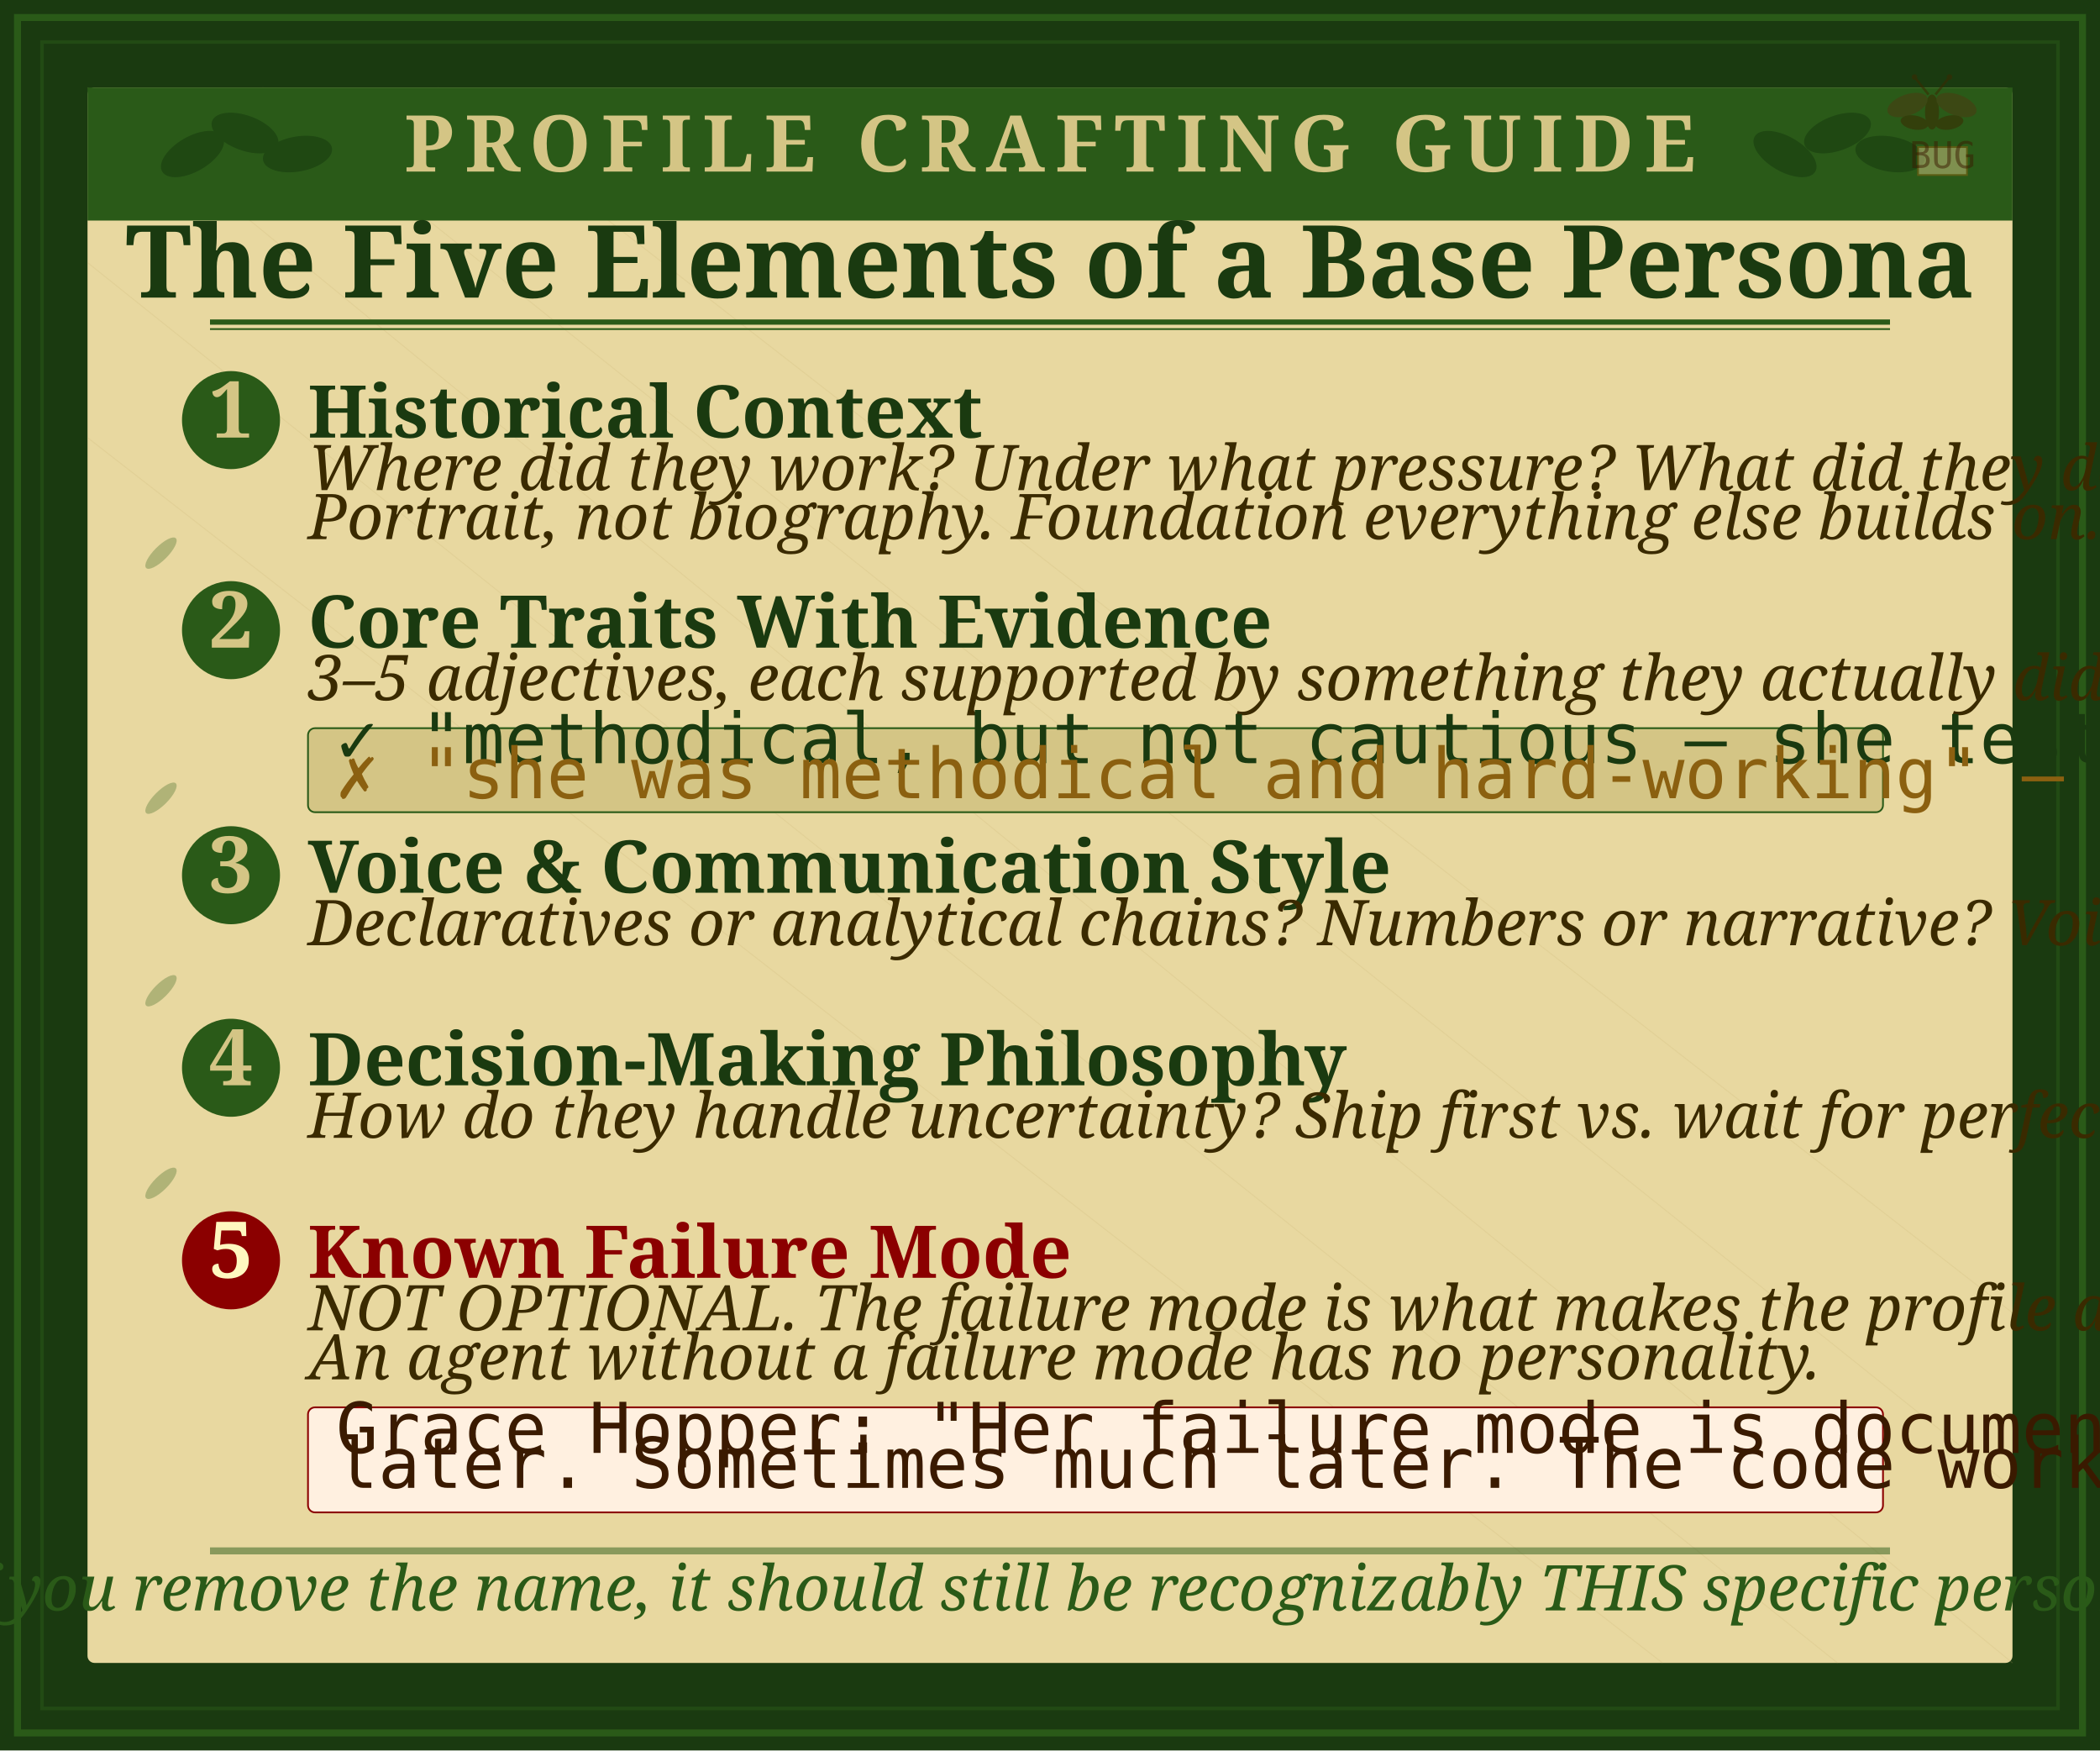
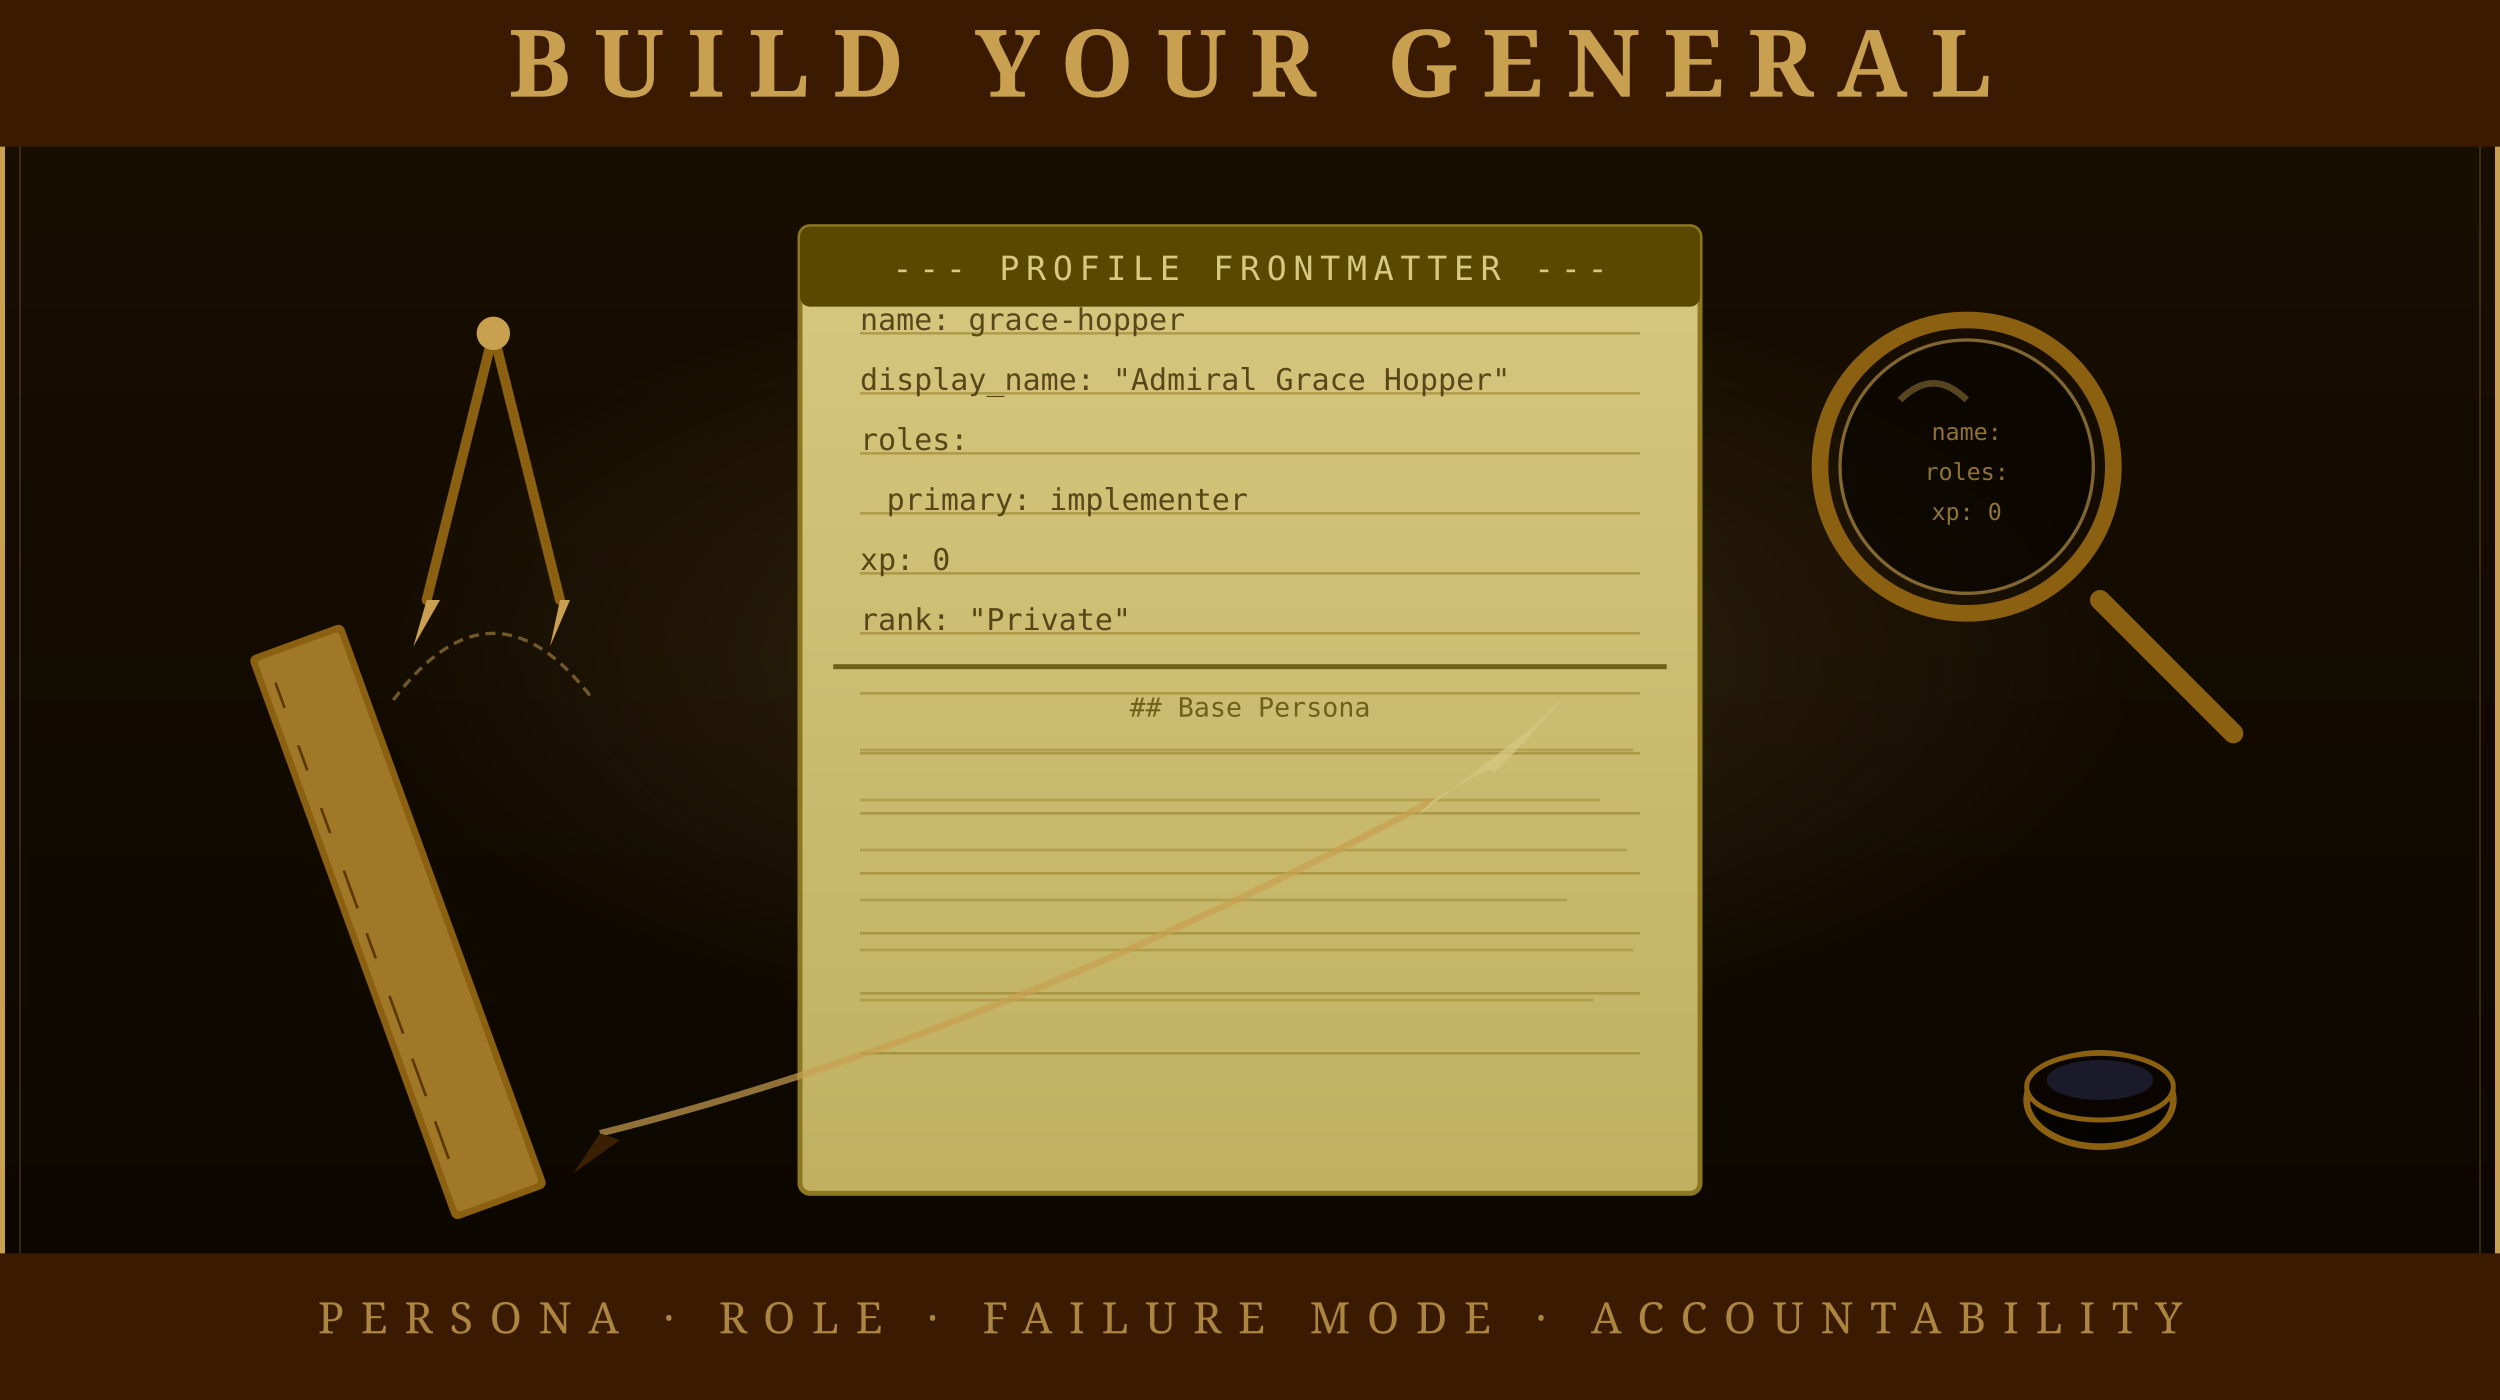
- <svg xmlns="http://www.w3.org/2000/svg" viewBox="0 0 600 500" width="600" height="500">
-   <rect width="600" height="500" fill="#1a3a10" />
-   <rect x="5" y="5" width="590" height="490" fill="none" stroke="#2a5a18" stroke-width="2" />
-   <rect x="12" y="12" width="576" height="476" fill="none" stroke="#2a5a18" stroke-width="1" opacity="0.5" />
-   <rect x="25" y="25" width="550" height="450" fill="#e8d8a0" rx="2" />
-   <g stroke="#c8b070" stroke-width="0.3" opacity="0.2">
-     <line x1="25" y1="25" x2="575" y2="475" />
-     <line x1="75" y1="25" x2="575" y2="425" />
-     <line x1="125" y1="25" x2="575" y2="375" />
-     <line x1="25" y1="75" x2="525" y2="475" />
-     <line x1="25" y1="125" x2="475" y2="475" />
+ <svg xmlns="http://www.w3.org/2000/svg" viewBox="0 0 750 420" width="750" height="420">
+   <defs>
+     <radialGradient id="cp-light" cx="50%" cy="45%" r="45%">
+       <stop offset="0%" stop-color="#c8a050" stop-opacity="0.2" />
+       <stop offset="100%" stop-color="#c8a050" stop-opacity="0" />
+     </radialGradient>
+     <linearGradient id="cp-bench" x1="0" y1="0" x2="0" y2="1">
+       <stop offset="0%" stop-color="#1a0f00" />
+       <stop offset="100%" stop-color="#0a0600" />
+     </linearGradient>
+     <linearGradient id="cp-paper" x1="0" y1="0" x2="0" y2="1">
+       <stop offset="0%" stop-color="#d8c880" />
+       <stop offset="100%" stop-color="#c0b060" />
+     </linearGradient>
+   </defs>
+   <rect width="750" height="420" fill="url(#cp-bench)" />
+   <rect width="750" height="420" fill="none" stroke="#c8a050" stroke-width="3" />
+   <rect x="6" y="6" width="738" height="408" fill="none" stroke="#c8a050" stroke-width="0.5" opacity="0.25" />
+   <rect x="0" y="0" width="750" height="44" fill="#3a1a00" />
+   <text x="375" y="29" font-family="serif" font-size="28" font-weight="bold" fill="#c8a050" text-anchor="middle" letter-spacing="7">BUILD YOUR GENERAL</text>
+   <rect x="0" y="376" width="750" height="44" fill="#3a1a00" />
+   <text x="375" y="400" font-family="serif" font-size="13" fill="#c8a050" text-anchor="middle" letter-spacing="5" opacity="0.8">PERSONA · ROLE · FAILURE MODE · ACCOUNTABILITY</text>
+   <ellipse cx="375" cy="210" rx="300" ry="130" fill="url(#cp-light)" />
+   <rect x="240" y="68" width="270" height="290" fill="url(#cp-paper)" rx="3" stroke="#8b7820" stroke-width="1.5" />
+   <g stroke="#8b7820" stroke-width="0.8" opacity="0.5">
+     <line x1="258" y1="100" x2="492" y2="100" />
+     <line x1="258" y1="118" x2="492" y2="118" />
+     <line x1="258" y1="136" x2="492" y2="136" />
+     <line x1="258" y1="154" x2="492" y2="154" />
+     <line x1="258" y1="172" x2="492" y2="172" />
+     <line x1="258" y1="190" x2="492" y2="190" />
+     <line x1="258" y1="208" x2="492" y2="208" />
+     <line x1="258" y1="226" x2="492" y2="226" />
+     <line x1="258" y1="244" x2="492" y2="244" />
+     <line x1="258" y1="262" x2="492" y2="262" />
+     <line x1="258" y1="280" x2="492" y2="280" />
+     <line x1="258" y1="298" x2="492" y2="298" />
+     <line x1="258" y1="316" x2="492" y2="316" />
  </g>
-   <rect x="25" y="25" width="550" height="38" fill="#2a5a18" />
-   <g fill="#1a4010" opacity="0.7">
-     <ellipse cx="55" cy="44" rx="10" ry="5" transform="rotate(-30,55,44)" />
-     <ellipse cx="70" cy="38" rx="10" ry="5" transform="rotate(20,70,38)" />
-     <ellipse cx="85" cy="44" rx="10" ry="5" transform="rotate(-10,85,44)" />
-     <ellipse cx="510" cy="44" rx="10" ry="5" transform="rotate(30,510,44)" />
-     <ellipse cx="525" cy="38" rx="10" ry="5" transform="rotate(-20,525,38)" />
-     <ellipse cx="540" cy="44" rx="10" ry="5" transform="rotate(10,540,44)" />
+   <rect x="240" y="68" width="270" height="24" fill="#5a4800" rx="3" />
+   <text x="375" y="84" font-family="monospace" font-size="10" fill="#d8c880" text-anchor="middle" letter-spacing="2">--- PROFILE FRONTMATTER ---</text>
+   <g font-family="monospace" font-size="9" fill="#3a2800" opacity="0.8">
+     <text x="258" y="99">name: grace-hopper</text>
+     <text x="258" y="117">display_name: "Admiral Grace Hopper"</text>
+     <text x="258" y="135">roles:</text>
+     <text x="266" y="153">  primary: implementer</text>
+     <text x="258" y="171">xp: 0</text>
+     <text x="258" y="189">rank: "Private"</text>
  </g>
-   <text x="300" y="49" font-family="serif" font-size="22.4" font-weight="bold" fill="#d4c585" text-anchor="middle" letter-spacing="3">PROFILE CRAFTING GUIDE</text>
-   <text x="300" y="85" font-family="serif" font-size="28.8" font-weight="bold" fill="#1a3a10" text-anchor="middle">The Five Elements of a Base Persona</text>
-   <line x1="60" y1="92" x2="540" y2="92" stroke="#2a5a18" stroke-width="1.5" />
-   <line x1="60" y1="94" x2="540" y2="94" stroke="#2a5a18" stroke-width="0.5" />
-   <g transform="translate(50, 110)">
-     <circle cx="16" cy="10" r="14" fill="#2a5a18" />
-     <text x="16" y="15" font-family="serif" font-size="22.4" font-weight="bold" fill="#d4c585" text-anchor="middle">1</text>
-     <text x="38" y="15" font-family="serif" font-size="20.8" font-weight="bold" fill="#1a3a10">Historical Context</text>
-     <text x="38" y="30" font-family="serif" font-size="18" fill="#3a2a00" font-style="italic">Where did they work? Under what pressure? What did they do that no one had done?</text>
-     <text x="38" y="44" font-family="serif" font-size="18" fill="#3a2a00" font-style="italic">Portrait, not biography. Foundation everything else builds on.</text>
+   <line x1="250" y1="200" x2="500" y2="200" stroke="#5a4800" stroke-width="1.5" opacity="0.8" />
+   <text x="375" y="215" font-family="monospace" font-size="8" fill="#5a4800" text-anchor="middle" opacity="0.8">## Base Persona</text>
+   <g stroke="#8b7820" stroke-width="0.8" opacity="0.4">
+     <line x1="258" y1="225" x2="490" y2="225" />
+     <line x1="258" y1="240" x2="480" y2="240" />
+     <line x1="258" y1="255" x2="488" y2="255" />
+     <line x1="258" y1="270" x2="470" y2="270" />
+     <line x1="258" y1="285" x2="490" y2="285" />
+     <line x1="258" y1="300" x2="478" y2="300" />
  </g>
-   <g transform="translate(50, 170)">
-     <circle cx="16" cy="10" r="14" fill="#2a5a18" />
-     <text x="16" y="15" font-family="serif" font-size="22.4" font-weight="bold" fill="#d4c585" text-anchor="middle">2</text>
-     <text x="38" y="15" font-family="serif" font-size="20.8" font-weight="bold" fill="#1a3a10">Core Traits With Evidence</text>
-     <text x="38" y="30" font-family="serif" font-size="18" fill="#3a2a00" font-style="italic">3–5 adjectives, each supported by something they actually did.</text>
-     <rect x="38" y="38" width="450" height="24" fill="#d4c585" stroke="#2a5a18" stroke-width="0.5" rx="2" />
-     <text x="46" y="48" font-family="monospace" font-size="20" fill="#1a3a10">✓ "methodical, but not cautious — she tested everything, but moved fast once the test passed"</text>
-     <text x="46" y="58" font-family="monospace" font-size="20" fill="#8b6010">✗ "she was methodical and hard-working" — describes no one in particular</text>
+   <g transform="translate(148, 150)">
+     <line x1="0" y1="-50" x2="-20" y2="30" stroke="#8b6010" stroke-width="3" stroke-linecap="round" />
+     <line x1="0" y1="-50" x2="20" y2="30" stroke="#8b6010" stroke-width="3" stroke-linecap="round" />
+     <circle cx="0" cy="-50" r="5" fill="#c8a050" />
+     <polygon points="-20,30 -24,44 -16,30" fill="#c8a050" />
+     <polygon points="20,30 17,44 23,30" fill="#c8a050" />
+     <path d="M -30,60 Q 0,20 30,60" stroke="#c8a050" stroke-width="1" fill="none" opacity="0.5" stroke-dasharray="3,2" />
  </g>
-   <g transform="translate(50, 240)">
-     <circle cx="16" cy="10" r="14" fill="#2a5a18" />
-     <text x="16" y="15" font-family="serif" font-size="22.4" font-weight="bold" fill="#d4c585" text-anchor="middle">3</text>
-     <text x="38" y="15" font-family="serif" font-size="20.8" font-weight="bold" fill="#1a3a10">Voice &amp; Communication Style</text>
-     <text x="38" y="30" font-family="serif" font-size="18" fill="#3a2a00" font-style="italic">Declaratives or analytical chains? Numbers or narrative? Voice = agent's output register.</text>
+   <g transform="translate(110, 280) rotate(-20)">
+     <rect x="-5" y="-90" width="30" height="180" fill="#8b6010" rx="2" />
+     <rect x="-3" y="-88" width="26" height="176" fill="#a07828" rx="1" />
+     <g stroke="#5a3800" stroke-width="0.8">
+       <line x1="0" y1="-80" x2="0" y2="-72" />
+       <line x1="0" y1="-60" x2="0" y2="-52" />
+       <line x1="0" y1="-40" x2="0" y2="-32" />
+       <line x1="0" y1="-20" x2="0" y2="-8" />
+       <line x1="0" y1="0" x2="0" y2="8" />
+       <line x1="0" y1="20" x2="0" y2="32" />
+       <line x1="0" y1="40" x2="0" y2="52" />
+       <line x1="0" y1="60" x2="0" y2="72" />
+     </g>
  </g>
-   <g transform="translate(50, 295)">
-     <circle cx="16" cy="10" r="14" fill="#2a5a18" />
-     <text x="16" y="15" font-family="serif" font-size="22.4" font-weight="bold" fill="#d4c585" text-anchor="middle">4</text>
-     <text x="38" y="15" font-family="serif" font-size="20.8" font-weight="bold" fill="#1a3a10">Decision-Making Philosophy</text>
-     <text x="38" y="30" font-family="serif" font-size="18" fill="#3a2a00" font-style="italic">How do they handle uncertainty? Ship first vs. wait for perfect requirements?</text>
+   <g transform="translate(590, 140)">
+     <line x1="40" y1="40" x2="80" y2="80" stroke="#8b6010" stroke-width="6" stroke-linecap="round" />
+     <circle cx="0" cy="0" r="44" fill="none" stroke="#8b6010" stroke-width="5" />
+     <circle cx="0" cy="0" r="38" fill="#050300" opacity="0.6" stroke="#c8a050" stroke-width="1" />
+     <path d="M -20,-20 Q -10,-30 0,-20" stroke="#c8a050" stroke-width="2" fill="none" opacity="0.4" />
+     <text x="0" y="-8" font-family="monospace" font-size="7" fill="#c8a050" text-anchor="middle" opacity="0.7">name:</text>
+     <text x="0" y="4" font-family="monospace" font-size="7" fill="#c8a050" text-anchor="middle" opacity="0.7">roles:</text>
+     <text x="0" y="16" font-family="monospace" font-size="7" fill="#c8a050" text-anchor="middle" opacity="0.7">xp: 0</text>
  </g>
-   <g transform="translate(50, 350)">
-     <circle cx="16" cy="10" r="14" fill="#8b0000" />
-     <text x="16" y="15" font-family="serif" font-size="22.4" font-weight="bold" fill="#fff8c0" text-anchor="middle">5</text>
-     <text x="38" y="15" font-family="serif" font-size="20.8" font-weight="bold" fill="#8b0000">Known Failure Mode</text>
-     <text x="38" y="30" font-family="serif" font-size="18" fill="#3a2a00" font-style="italic">NOT OPTIONAL. The failure mode is what makes the profile a real person.</text>
-     <text x="38" y="44" font-family="serif" font-size="18" fill="#3a2a00" font-style="italic">An agent without a failure mode has no personality.</text>
-     <rect x="38" y="52" width="450" height="30" fill="#fff0e0" stroke="#8b0000" stroke-width="0.5" rx="2" />
-     <text x="46" y="65" font-family="monospace" font-size="20" fill="#3a1a00">Grace Hopper: "Her failure mode is documentation. She ships first and writes it down</text>
-     <text x="46" y="75" font-family="monospace" font-size="20" fill="#3a1a00">later. Sometimes much later. The code works; the README is a stub."</text>
-   </g>
-   <rect x="60" y="442" width="480" height="2" fill="#2a5a18" opacity="0.5" />
-   <text x="300" y="460" font-family="serif" font-size="18" fill="#2a5a18" text-anchor="middle" font-style="italic">If you remove the name, it should still be recognizably THIS specific person.</text>
-   <g transform="translate(552, 32)" opacity="0.55">
-     <ellipse cx="0" cy="0" rx="2" ry="5" fill="#3a2800" />
-     <ellipse cx="-7" cy="-2" rx="6" ry="3" fill="#4a3810" transform="rotate(-20,-7,-2)" />
-     <ellipse cx="7" cy="-2" rx="6" ry="3" fill="#4a3810" transform="rotate(20,7,-2)" />
-     <ellipse cx="-5" cy="3" rx="4" ry="2" fill="#3a2800" transform="rotate(10,-5,3)" />
-     <ellipse cx="5" cy="3" rx="4" ry="2" fill="#3a2800" transform="rotate(-10,5,3)" />
-     <line x1="-1" y1="-5" x2="-5" y2="-10" stroke="#3a2800" stroke-width="0.7" />
-     <line x1="1" y1="-5" x2="5" y2="-10" stroke="#3a2800" stroke-width="0.7" />
-     <circle cx="-5" cy="-10" r="0.8" fill="#3a2800" />
-     <circle cx="5" cy="-10" r="0.8" fill="#3a2800" />
-   </g>
-   <rect x="548" y="42" width="14" height="8" fill="#d4c585" stroke="#8b6010" stroke-width="0.5" opacity="0.5" />
-   <text x="555" y="48" font-family="monospace" font-size="10.5" fill="#3a1a00" text-anchor="middle" opacity="0.5">BUG</text>
-   <g fill="#2a5a18" opacity="0.3">
-     <ellipse cx="46" cy="158" rx="6" ry="2" transform="rotate(-45,46,158)" />
-     <ellipse cx="46" cy="228" rx="6" ry="2" transform="rotate(-45,46,228)" />
-     <ellipse cx="46" cy="283" rx="6" ry="2" transform="rotate(-45,46,283)" />
-     <ellipse cx="46" cy="338" rx="6" ry="2" transform="rotate(-45,46,338)" />
-   </g>
+   <path d="M 180,340 Q 300,310 430,240" stroke="#c8a050" stroke-width="2" fill="none" opacity="0.7" />
+   <path d="M 430,240 Q 455,225 445,235 Q 470,210 455,225 Q 478,200 460,218 L 425,245 Z" fill="#d8c880" opacity="0.7" />
+   <polygon points="180,340 172,352 186,342" fill="#3a2000" />
+   <ellipse cx="630" cy="330" rx="22" ry="14" fill="#050300" stroke="#8b6010" stroke-width="2" />
+   <ellipse cx="630" cy="326" rx="22" ry="10" fill="#0a0500" stroke="#8b6010" stroke-width="1.5" />
+   <ellipse cx="630" cy="324" rx="16" ry="6" fill="#1a1a2a" />
</svg>
